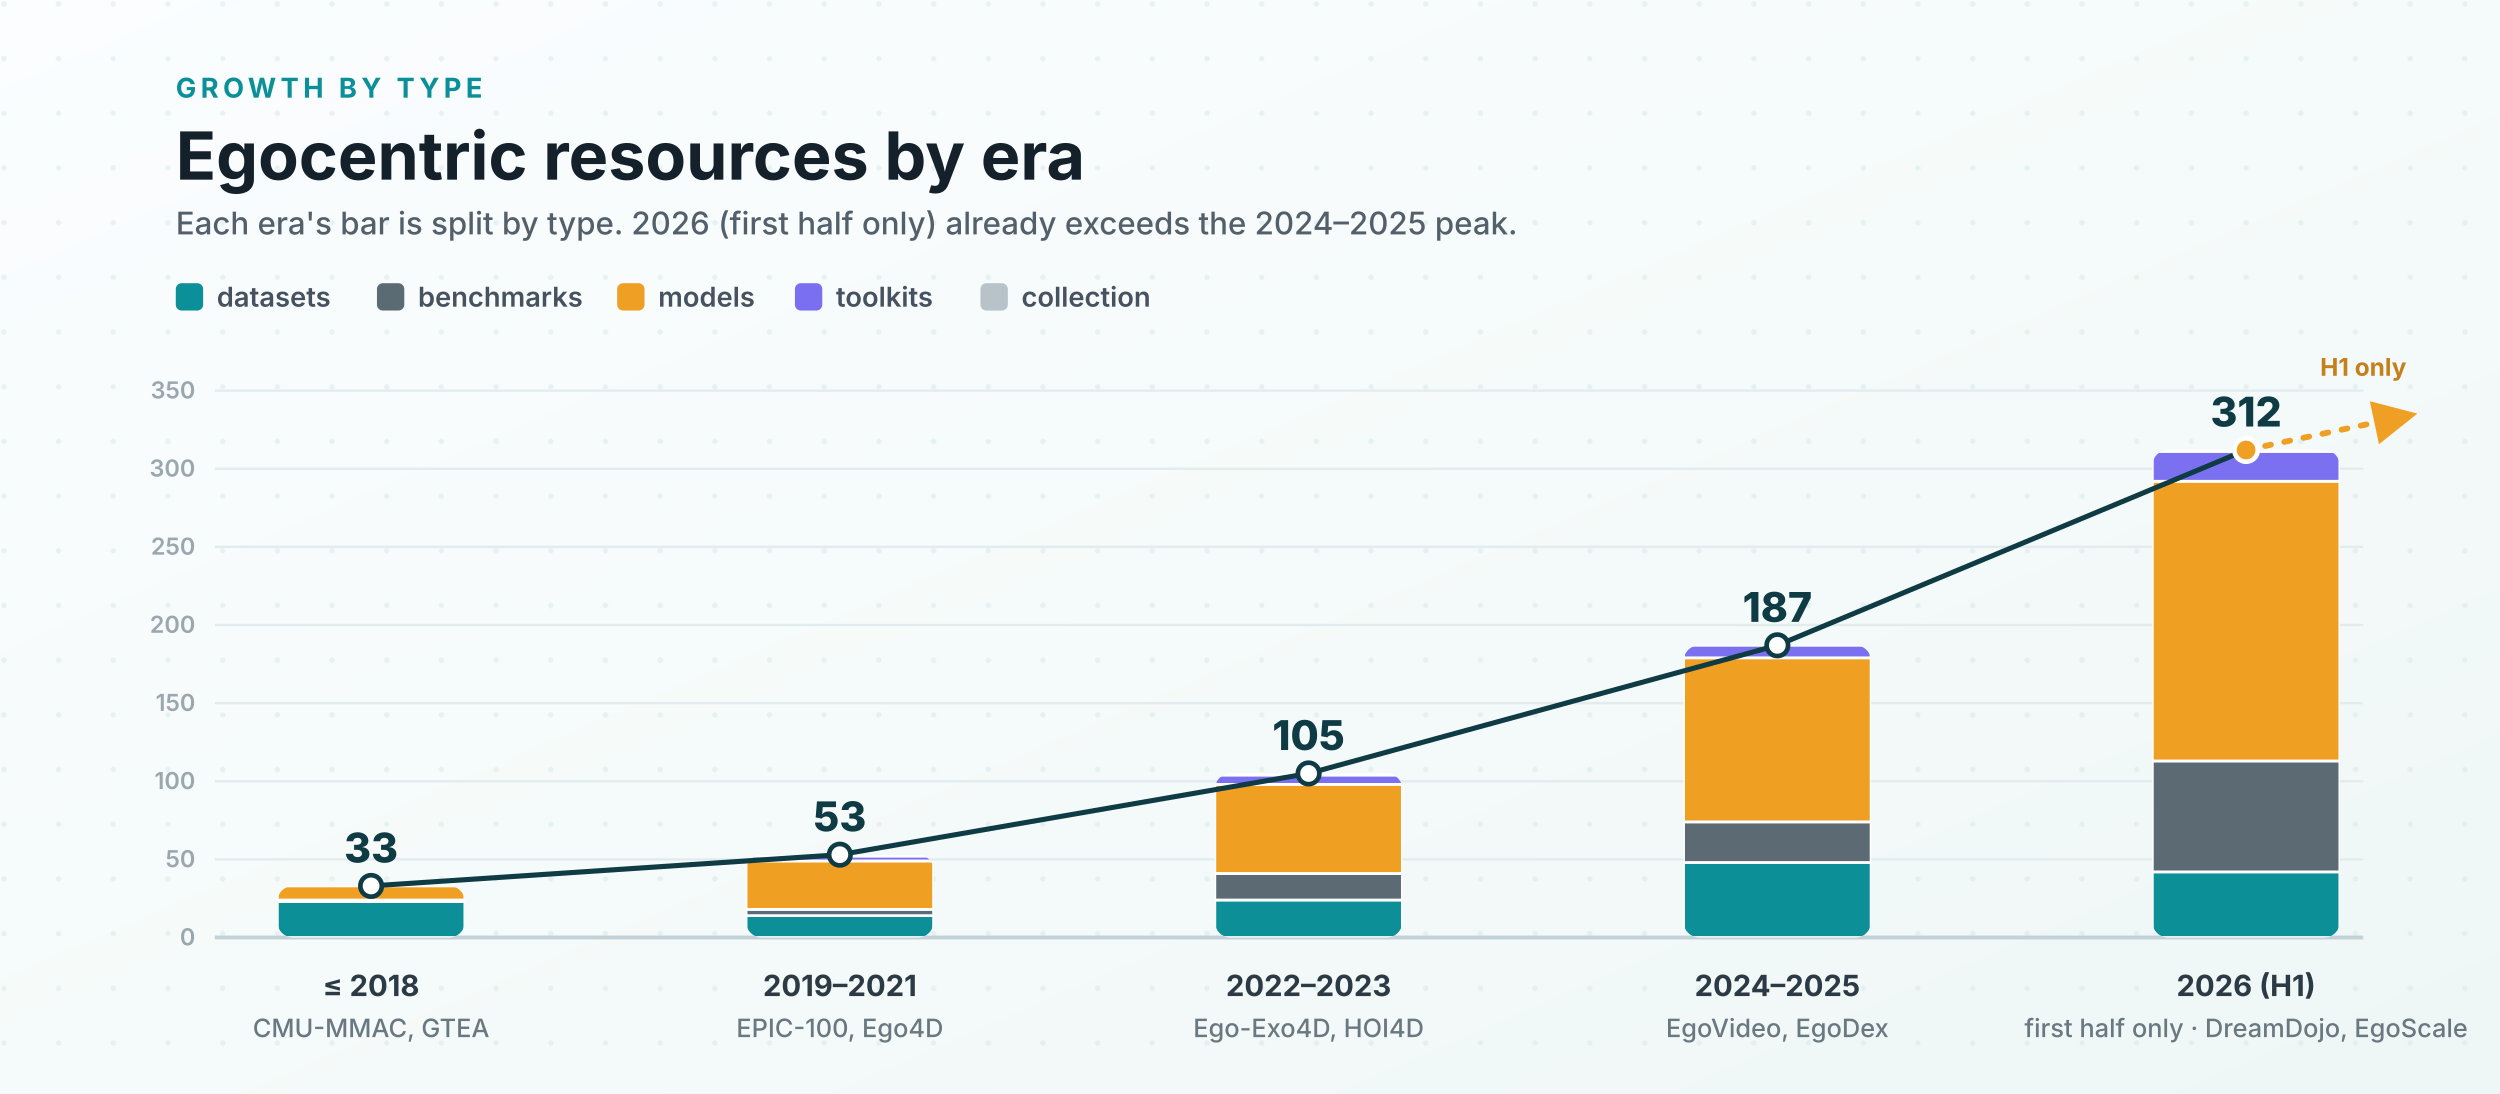
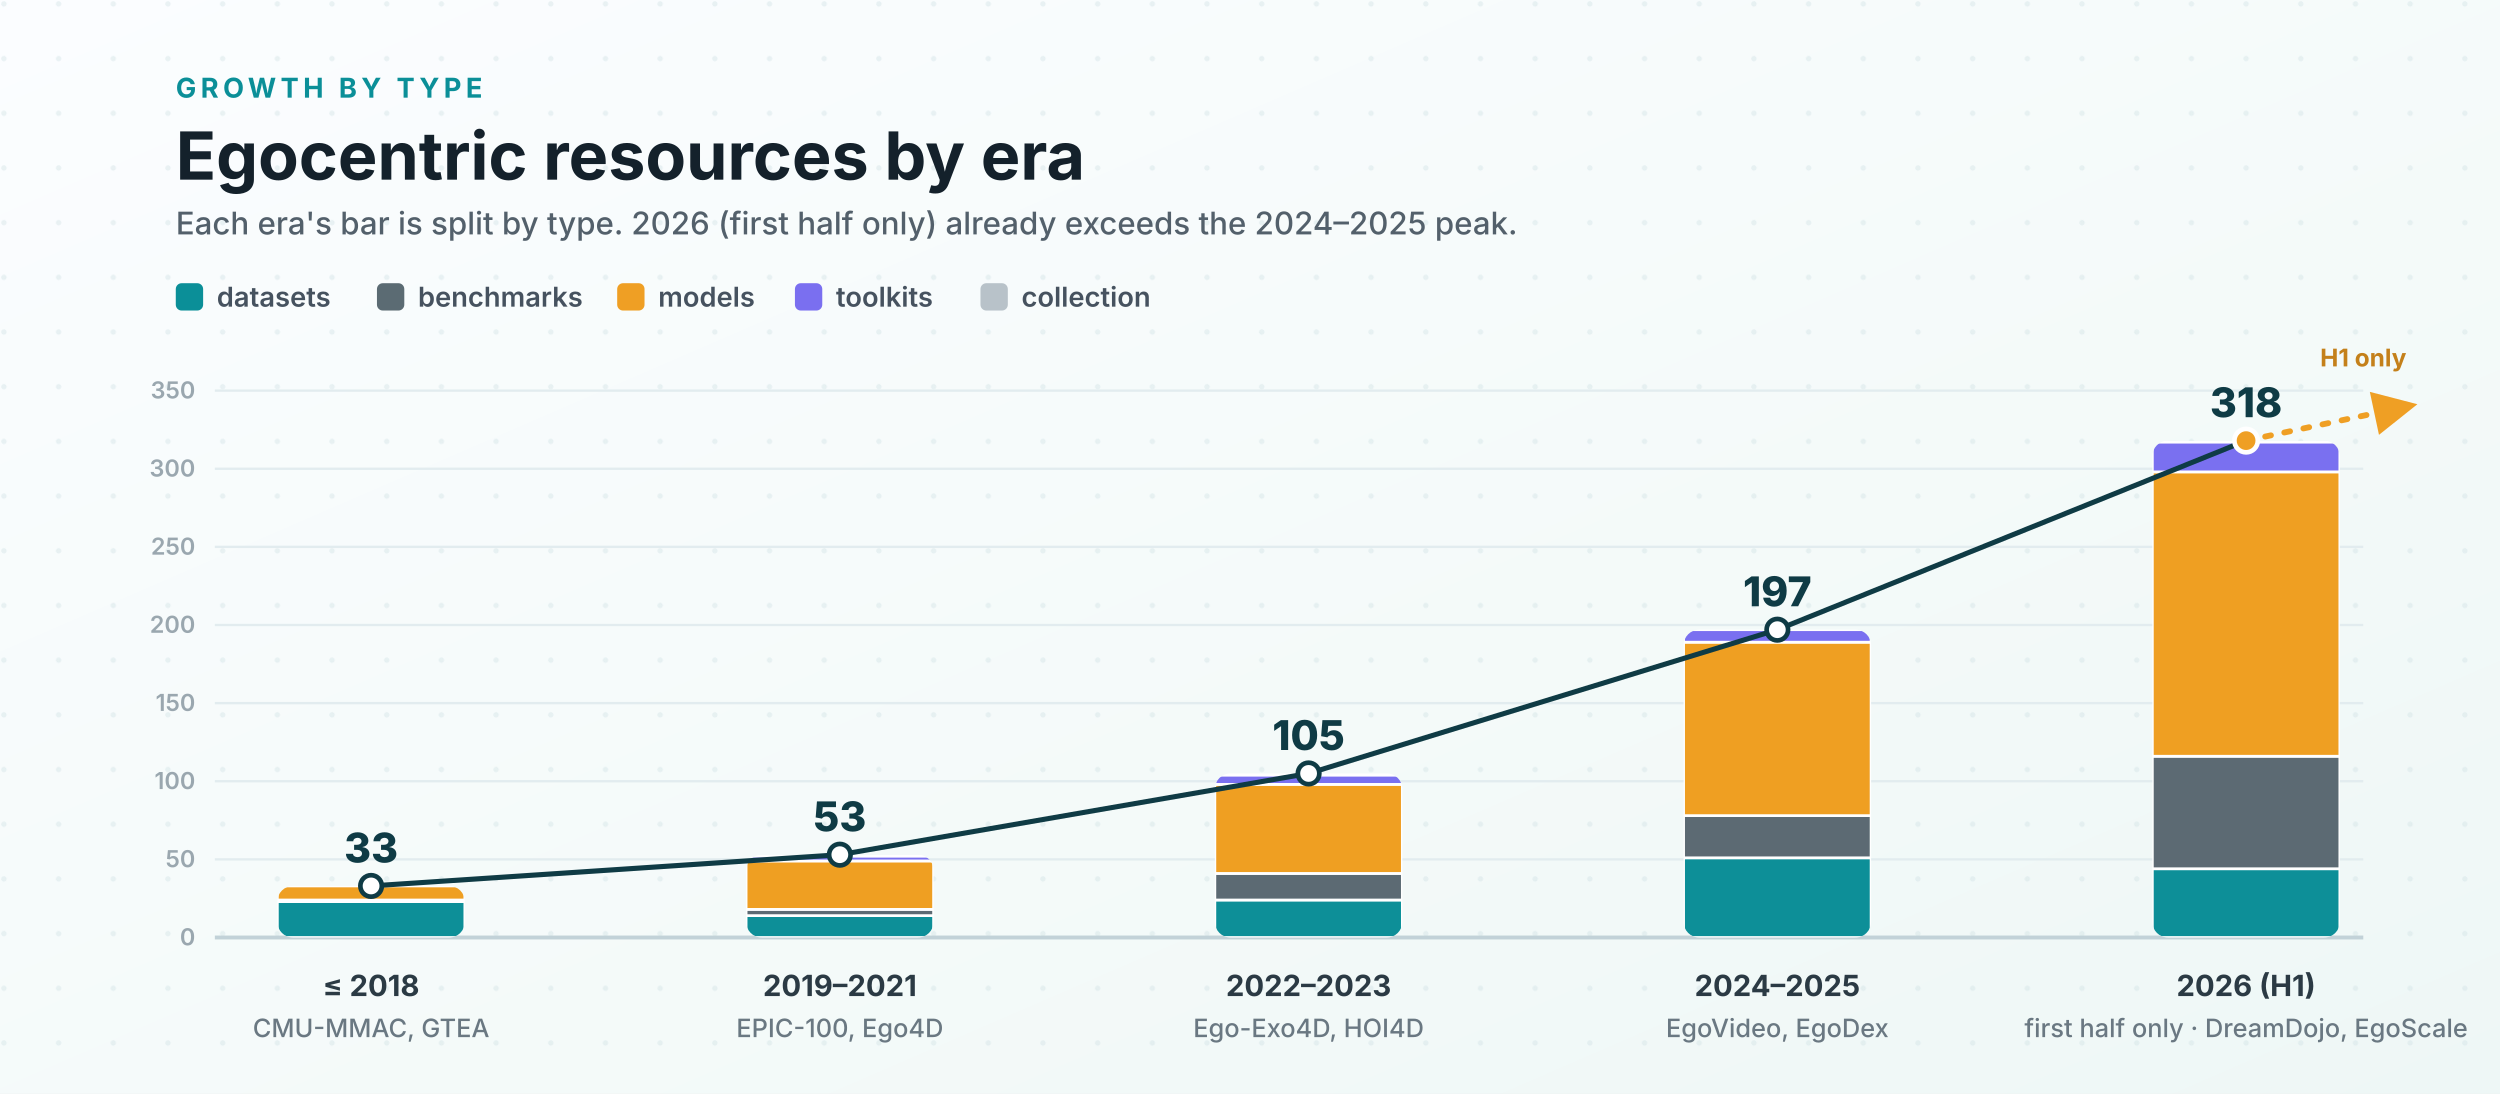
<svg xmlns="http://www.w3.org/2000/svg" viewBox="0 0 1280 560" role="img" aria-labelledby="title desc">
  <defs>
    <linearGradient id="bg" x1="0" x2="1" y1="0" y2="1">
      <stop offset="0" stop-color="#fbfdff" />
      <stop offset="0.6" stop-color="#f4faf9" />
      <stop offset="1" stop-color="#eef7f6" />
    </linearGradient>
    <pattern id="dots" width="28" height="28" patternUnits="userSpaceOnUse">
      <circle cx="2" cy="2" r="1.4" fill="#cfe0e4" opacity="0.4" />
    </pattern>
    <filter id="shadow" x="-14%" y="-14%" width="128%" height="140%">
      <feDropShadow dx="0" dy="6" stdDeviation="7" flood-color="#0f2a33" flood-opacity="0.12" />
    </filter>
    <marker id="up" viewBox="0 0 10 10" refX="6.5" refY="5" markerWidth="7.5" markerHeight="7.5" orient="auto-start-reverse">
      <path d="M0 0 L10 5 L0 10 z" fill="#ef9f24" />
    </marker>
    <clipPath id="c1">
      <rect x="142" y="453.6" width="96" height="26.4" rx="8" />
    </clipPath>
    <clipPath id="c2">
      <rect x="382" y="437.6" width="96" height="42.4" rx="8" />
    </clipPath>
    <clipPath id="c3">
      <rect x="622" y="396" width="96" height="84" rx="8" />
    </clipPath>
    <clipPath id="c4">
-       <rect x="862" y="330.4" width="96" height="149.6" rx="8" />
+       <rect x="862" y="322.4" width="96" height="157.6" rx="8" />
    </clipPath>
    <clipPath id="c5">
-       <rect x="1102" y="230.4" width="96" height="249.6" rx="8" />
+       <rect x="1102" y="225.6" width="96" height="254.4" rx="8" />
    </clipPath>
    <style>
      .ink { fill: #14212b; }
      .kicker { font: 700 14px system-ui, -apple-system, "Segoe UI", sans-serif; fill: #0b8f98; letter-spacing: .16em; }
      .title { font: 700 34px system-ui, -apple-system, "Segoe UI", sans-serif; }
      .subtitle { font: 500 16px system-ui, -apple-system, "Segoe UI", sans-serif; fill: #53606b; }
      .count { font: 800 21px system-ui, -apple-system, "Segoe UI", sans-serif; fill: #0f3b45; }
      .era { font: 700 15px system-ui, -apple-system, "Segoe UI", sans-serif; fill: #2b3a44; }
      .anchor { font: 500 13px system-ui, -apple-system, "Segoe UI", sans-serif; fill: #6a7882; }
      .grid { stroke: #e2ecef; stroke-width: 1.2; }
      .gridlabel { font: 600 12px system-ui, -apple-system, "Segoe UI", sans-serif; fill: #9aa7af; }
      .axis { stroke: #c2d2d8; stroke-width: 2; }
      .trend { stroke: #0f3b45; stroke-width: 2.6; fill: none; stroke-linejoin: round; stroke-linecap: round; }
      .proj { stroke: #ef9f24; stroke-width: 3; fill: none; stroke-dasharray: 3 7; stroke-linecap: round; }
      .note { font: 700 12.5px system-ui, -apple-system, "Segoe UI", sans-serif; fill: #c4801a; }
      .seg { stroke: #ffffff; stroke-width: 1.4; }
      .lg { font: 600 14px system-ui, -apple-system, "Segoe UI", sans-serif; fill: #46525f; }
    </style>
  </defs>
  <rect width="1280" height="560" fill="url(#bg)" />
  <rect width="1280" height="560" fill="url(#dots)" />
  <text class="kicker" x="90" y="50">GROWTH BY TYPE</text>
  <text class="title ink" x="90" y="92">Egocentric resources by era</text>
  <text class="subtitle" x="90" y="120">Each era's bar is split by type. 2026 (first half only) already exceeds the 2024–2025 peak.</text>
  <g>
    <rect x="90" y="145" width="14" height="14" rx="3" fill="#0b8f98" />
    <text class="lg" x="111" y="157">datasets</text>
    <rect x="193" y="145" width="14" height="14" rx="3" fill="#5b6b73" />
    <text class="lg" x="214" y="157">benchmarks</text>
    <rect x="316" y="145" width="14" height="14" rx="3" fill="#ef9f24" />
    <text class="lg" x="337" y="157">models</text>
    <rect x="407" y="145" width="14" height="14" rx="3" fill="#7a6ff0" />
    <text class="lg" x="428" y="157">toolkits</text>
    <rect x="502" y="145" width="14" height="14" rx="3" fill="#b8c2c9" />
    <text class="lg" x="523" y="157">collection</text>
  </g>
  <line class="grid" x1="110" y1="440" x2="1210" y2="440" />
  <text class="gridlabel" x="100" y="444" text-anchor="end">50</text>
  <line class="grid" x1="110" y1="400" x2="1210" y2="400" />
  <text class="gridlabel" x="100" y="404" text-anchor="end">100</text>
  <line class="grid" x1="110" y1="360" x2="1210" y2="360" />
  <text class="gridlabel" x="100" y="364" text-anchor="end">150</text>
  <line class="grid" x1="110" y1="320" x2="1210" y2="320" />
  <text class="gridlabel" x="100" y="324" text-anchor="end">200</text>
  <line class="grid" x1="110" y1="280" x2="1210" y2="280" />
  <text class="gridlabel" x="100" y="284" text-anchor="end">250</text>
  <line class="grid" x1="110" y1="240" x2="1210" y2="240" />
  <text class="gridlabel" x="100" y="244" text-anchor="end">300</text>
  <line class="grid" x1="110" y1="200" x2="1210" y2="200" />
  <text class="gridlabel" x="100" y="204" text-anchor="end">350</text>
  <text class="gridlabel" x="100" y="484" text-anchor="end">0</text>
  <line class="axis" x1="110" y1="480" x2="1210" y2="480" />
  <g clip-path="url(#c1)" filter="url(#shadow)">
    <rect class="seg" x="142" y="461.6" width="96" height="18.4" fill="#0b8f98" />
    <rect class="seg" x="142" y="460.8" width="96" height="0.8" fill="#5b6b73" />
    <rect class="seg" x="142" y="453.6" width="96" height="7.2" fill="#ef9f24" />
  </g>
  <g clip-path="url(#c2)" filter="url(#shadow)">
    <rect class="seg" x="382" y="468.8" width="96" height="11.2" fill="#0b8f98" />
    <rect class="seg" x="382" y="465.6" width="96" height="3.2" fill="#5b6b73" />
    <rect class="seg" x="382" y="440.8" width="96" height="24.8" fill="#ef9f24" />
    <rect class="seg" x="382" y="438.4" width="96" height="2.4" fill="#7a6ff0" />
  </g>
  <g clip-path="url(#c3)" filter="url(#shadow)">
    <rect class="seg" x="622" y="460.8" width="96" height="19.2" fill="#0b8f98" />
    <rect class="seg" x="622" y="447.2" width="96" height="13.6" fill="#5b6b73" />
    <rect class="seg" x="622" y="401.6" width="96" height="45.6" fill="#ef9f24" />
    <rect class="seg" x="622" y="396.8" width="96" height="4.8" fill="#7a6ff0" />
    <rect class="seg" x="622" y="396" width="96" height="0.8" fill="#b8c2c9" />
  </g>
  <g clip-path="url(#c4)" filter="url(#shadow)">
-     <rect class="seg" x="862" y="441.6" width="96" height="38.4" fill="#0b8f98" />
-     <rect class="seg" x="862" y="420.8" width="96" height="20.8" fill="#5b6b73" />
-     <rect class="seg" x="862" y="336.8" width="96" height="84" fill="#ef9f24" />
-     <rect class="seg" x="862" y="330.4" width="96" height="6.4" fill="#7a6ff0" />
+     <rect class="seg" x="862" y="439.2" width="96" height="40.8" fill="#0b8f98" />
+     <rect class="seg" x="862" y="417.6" width="96" height="21.6" fill="#5b6b73" />
+     <rect class="seg" x="862" y="328.8" width="96" height="88.8" fill="#ef9f24" />
+     <rect class="seg" x="862" y="322.4" width="96" height="6.4" fill="#7a6ff0" />
  </g>
  <g clip-path="url(#c5)" filter="url(#shadow)">
-     <rect class="seg" x="1102" y="446.4" width="96" height="33.6" fill="#0b8f98" />
-     <rect class="seg" x="1102" y="389.6" width="96" height="56.8" fill="#5b6b73" />
-     <rect class="seg" x="1102" y="246.4" width="96" height="143.2" fill="#ef9f24" />
-     <rect class="seg" x="1102" y="231.2" width="96" height="15.2" fill="#7a6ff0" />
+     <rect class="seg" x="1102" y="444.8" width="96" height="35.2" fill="#0b8f98" />
+     <rect class="seg" x="1102" y="387.2" width="96" height="57.6" fill="#5b6b73" />
+     <rect class="seg" x="1102" y="241.6" width="96" height="145.6" fill="#ef9f24" />
+     <rect class="seg" x="1102" y="226.4" width="96" height="15.2" fill="#7a6ff0" />
  </g>
-   <polyline class="trend" points="190,453.6 430,437.6 670,396 910,330.4 1150,230.4" />
-   <path class="proj" d="M1150 230.4 L1230 213.4" marker-end="url(#up)" />
-   <text class="note" x="1210" y="192.4" text-anchor="middle">H1 only</text>
+   <polyline class="trend" points="190,453.6 430,437.6 670,396 910,322.4 1150,225.6" />
+   <path class="proj" d="M1150 225.6 L1230 208.6" marker-end="url(#up)" />
+   <text class="note" x="1210" y="187.6" text-anchor="middle">H1 only</text>
  <g>
    <circle cx="190" cy="453.6" r="5.5" fill="#ffffff" stroke="#0f3b45" stroke-width="2.4" />
    <circle cx="430" cy="437.6" r="5.5" fill="#ffffff" stroke="#0f3b45" stroke-width="2.4" />
    <circle cx="670" cy="396" r="5.5" fill="#ffffff" stroke="#0f3b45" stroke-width="2.4" />
-     <circle cx="910" cy="330.4" r="5.5" fill="#ffffff" stroke="#0f3b45" stroke-width="2.4" />
-     <circle cx="1150" cy="230.4" r="6" fill="#ef9f24" stroke="#ffffff" stroke-width="2.4" />
+     <circle cx="910" cy="322.4" r="5.5" fill="#ffffff" stroke="#0f3b45" stroke-width="2.4" />
+     <circle cx="1150" cy="225.6" r="6" fill="#ef9f24" stroke="#ffffff" stroke-width="2.4" />
  </g>
  <text class="count" x="190" y="441.6" text-anchor="middle">33</text>
  <text class="count" x="430" y="425.6" text-anchor="middle">53</text>
  <text class="count" x="670" y="384" text-anchor="middle">105</text>
-   <text class="count" x="910" y="318.4" text-anchor="middle">187</text>
-   <text class="count" x="1150" y="218.4" text-anchor="middle">312</text>
+   <text class="count" x="910" y="310.4" text-anchor="middle">197</text>
+   <text class="count" x="1150" y="213.6" text-anchor="middle">318</text>
  <text class="era" x="190" y="510" text-anchor="middle">≤ 2018</text>
  <text class="anchor" x="190" y="531" text-anchor="middle">CMU-MMAC, GTEA</text>
  <text class="era" x="430" y="510" text-anchor="middle">2019–2021</text>
  <text class="anchor" x="430" y="531" text-anchor="middle">EPIC-100, Ego4D</text>
  <text class="era" x="670" y="510" text-anchor="middle">2022–2023</text>
  <text class="anchor" x="670" y="531" text-anchor="middle">Ego-Exo4D, HOI4D</text>
  <text class="era" x="910" y="510" text-anchor="middle">2024–2025</text>
  <text class="anchor" x="910" y="531" text-anchor="middle">EgoVideo, EgoDex</text>
  <text class="era" x="1150" y="510" text-anchor="middle">2026 (H1)</text>
  <text class="anchor" x="1150" y="531" text-anchor="middle">first half only · DreamDojo, EgoScale</text>
</svg>
